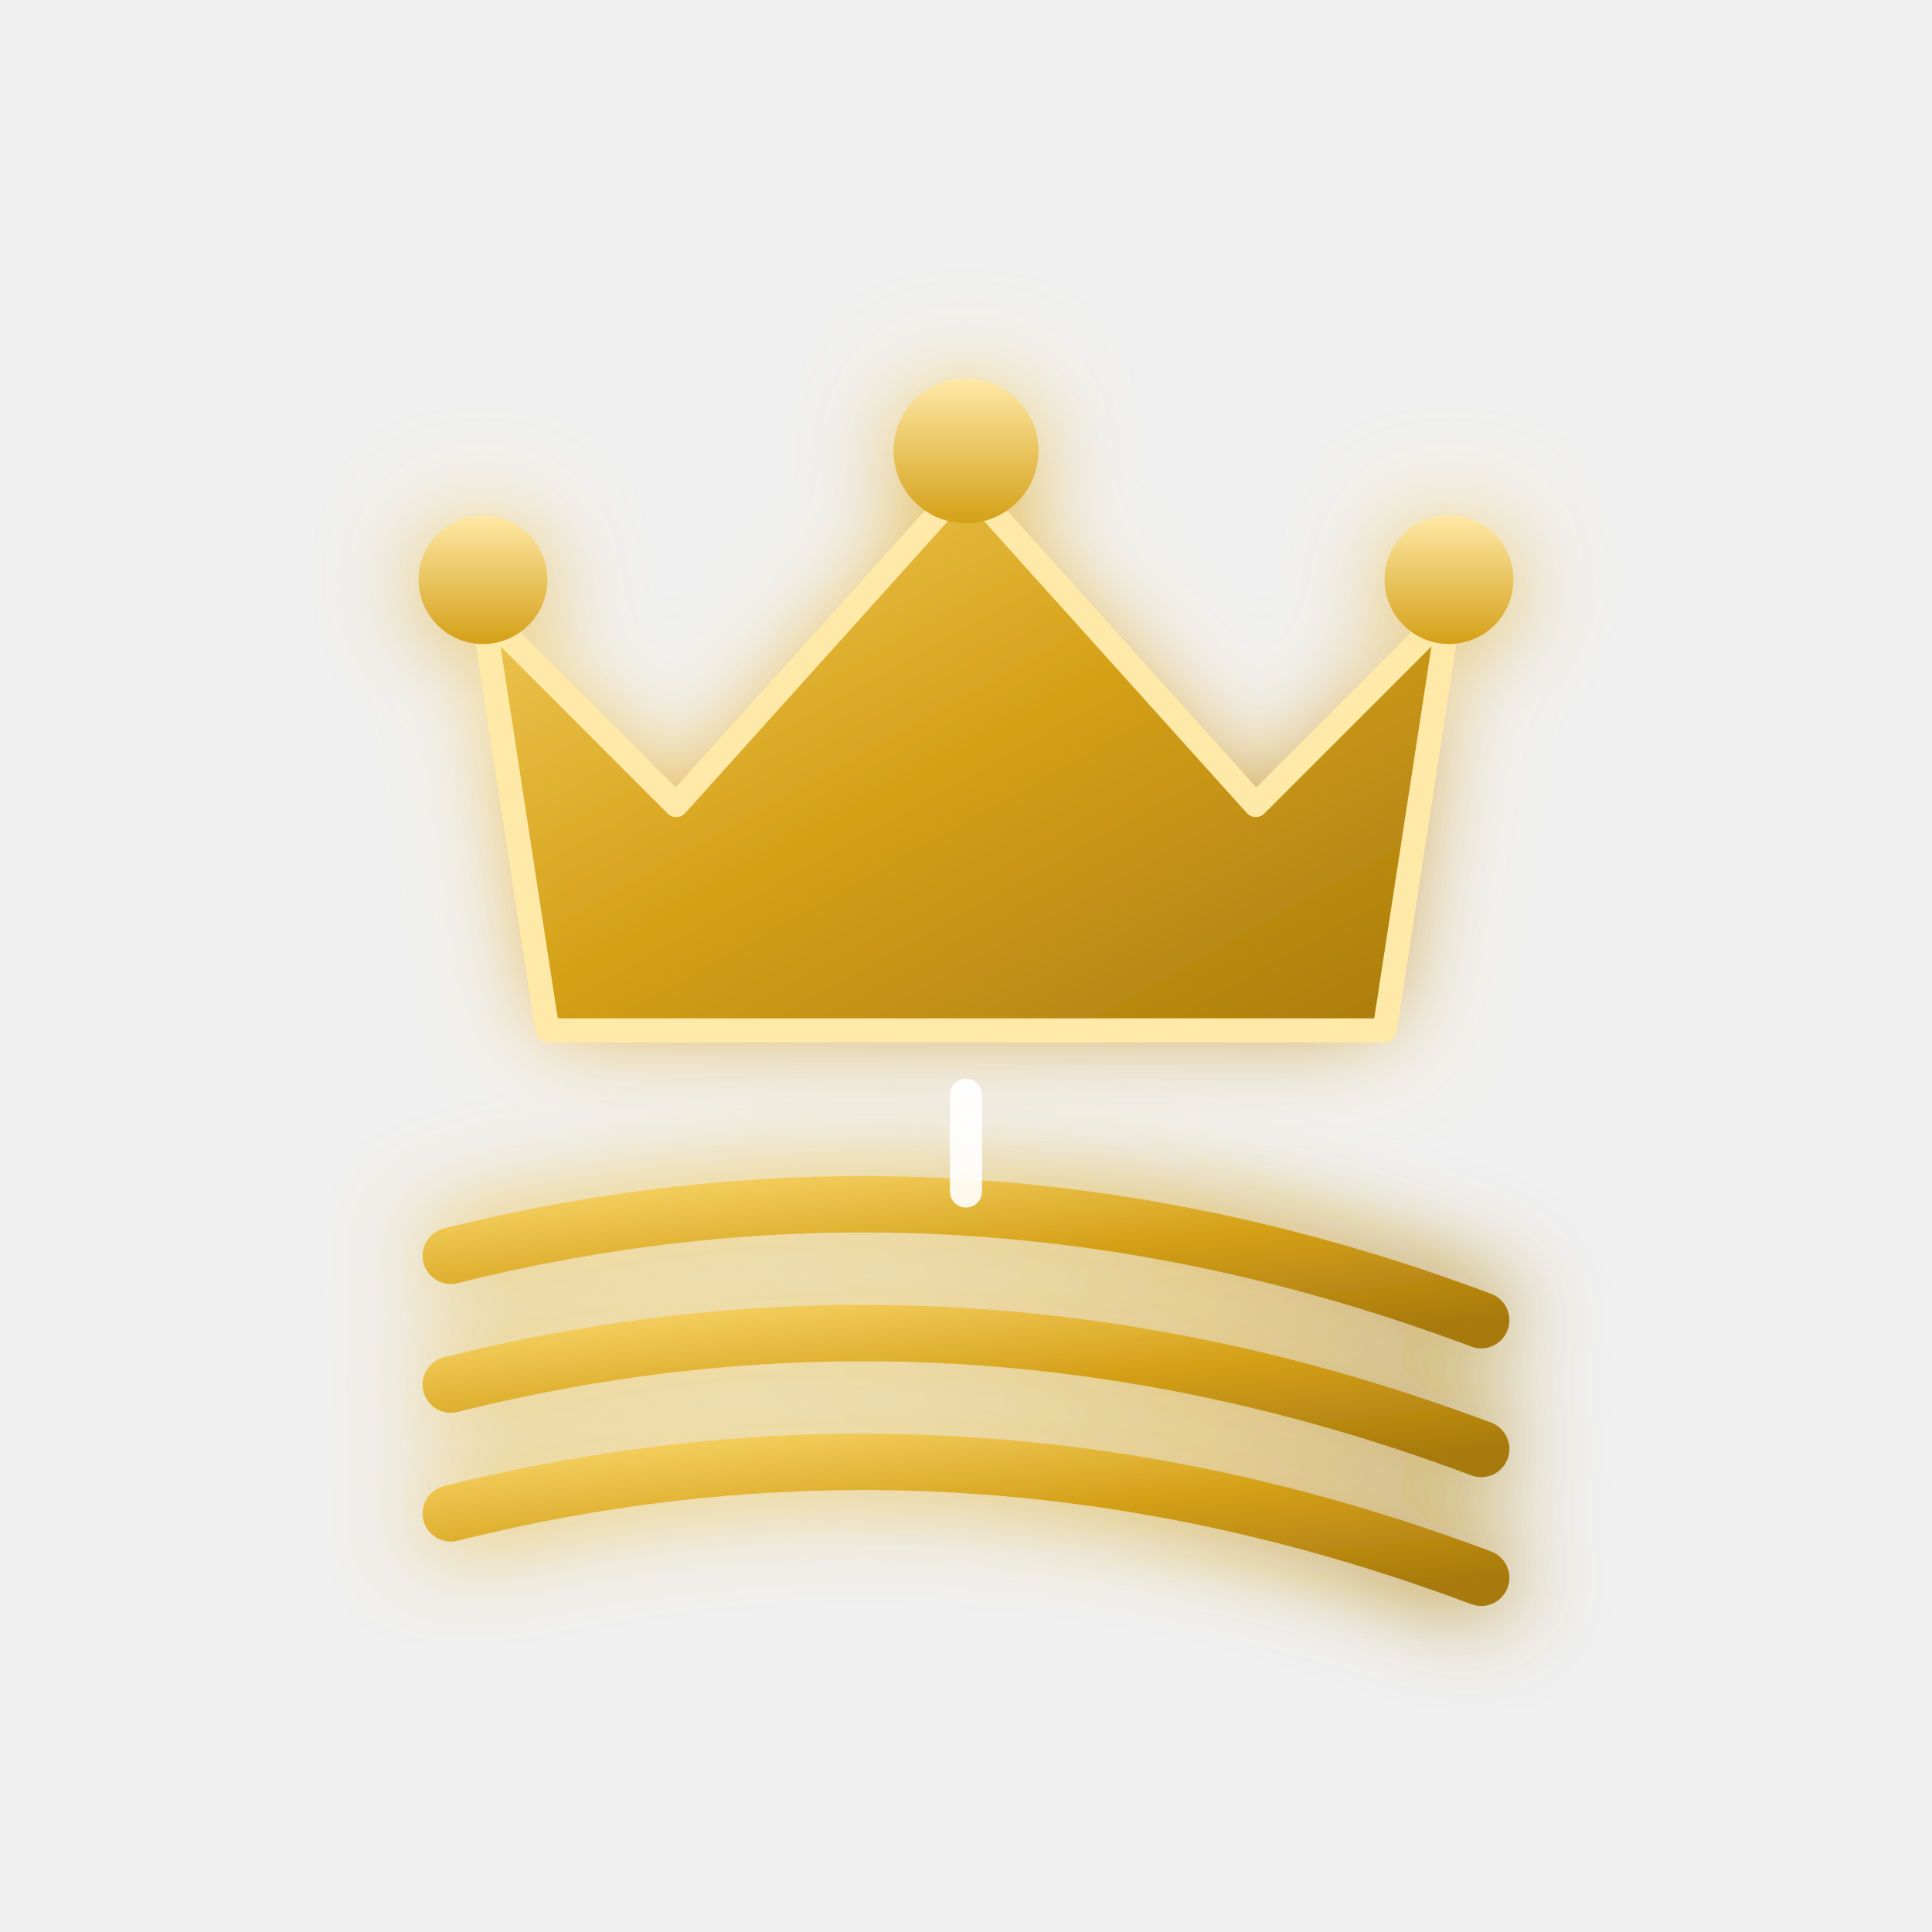
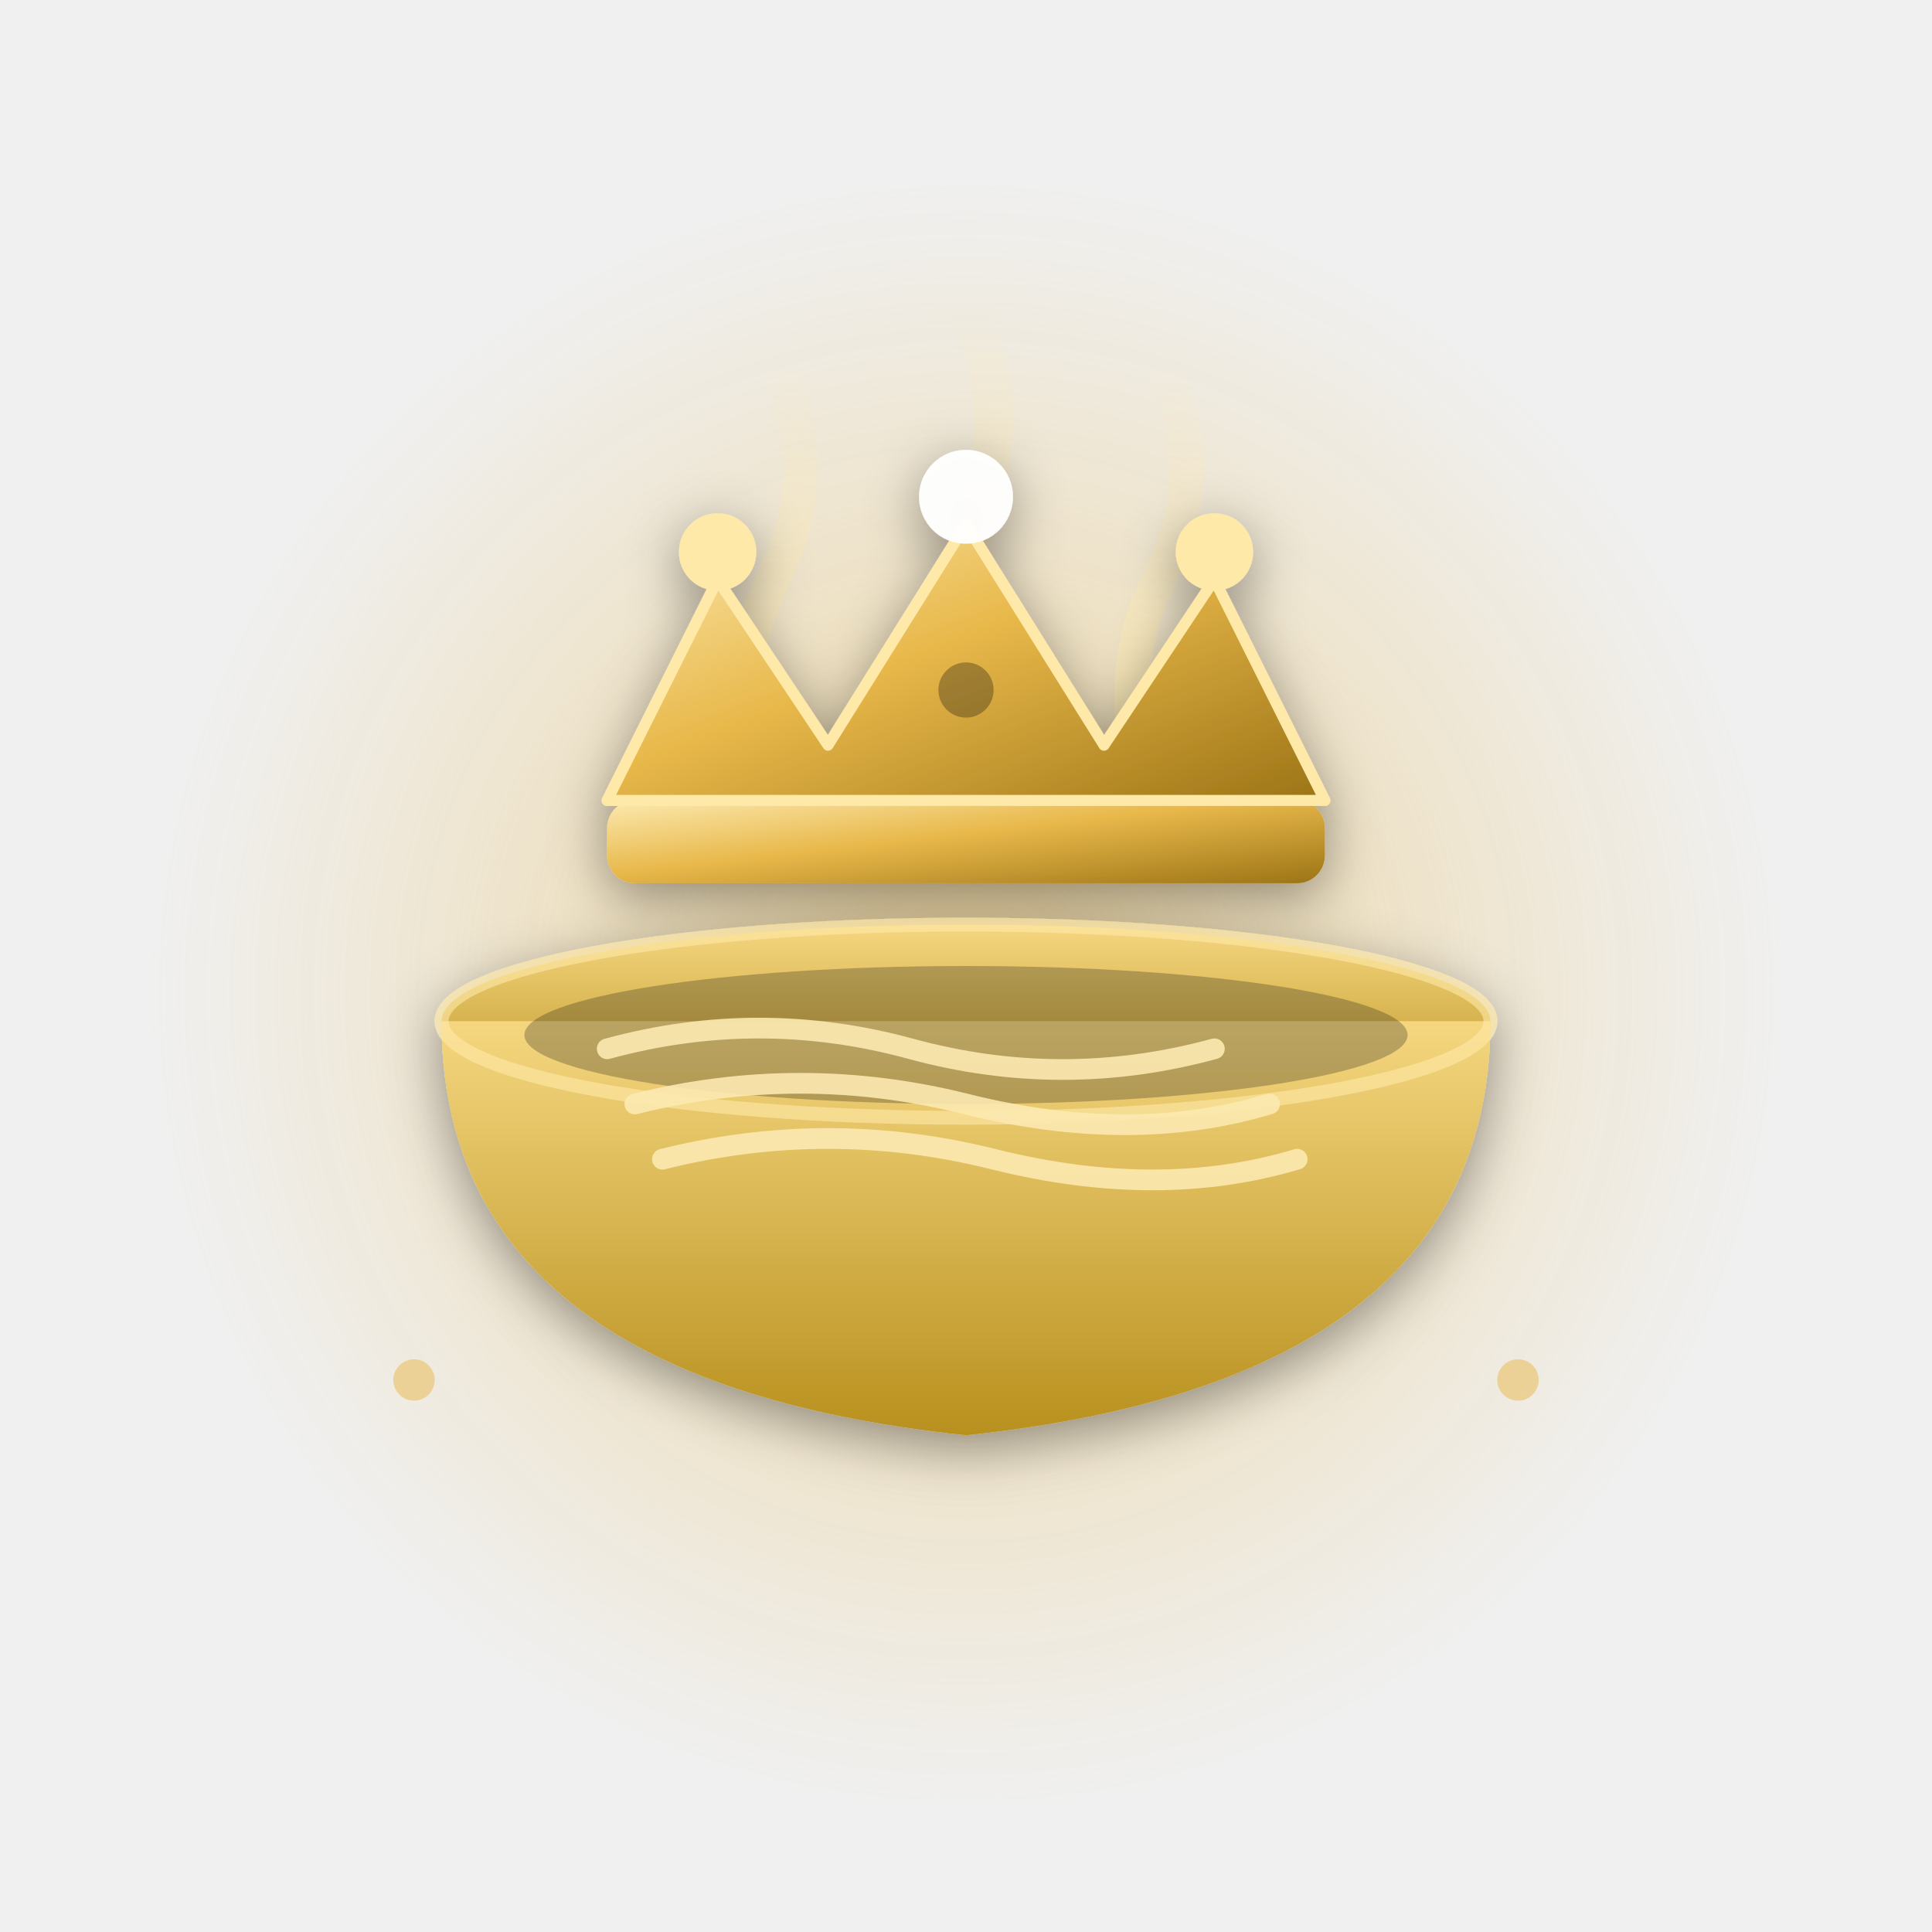
- <svg xmlns="http://www.w3.org/2000/svg" width="120" height="120" viewBox="0 0 120 120" fill="none">
+ <svg xmlns="http://www.w3.org/2000/svg" width="140" height="140" viewBox="0 0 140 140" fill="none">
  <defs>
-     <linearGradient id="goldGrad" x1="0%" y1="0%" x2="100%" y2="100%">
-       <stop offset="0%" stop-color="#F5D061" />
-       <stop offset="50%" stop-color="#D4A017" />
-       <stop offset="100%" stop-color="#A87A0E" />
+     <linearGradient id="crownGrad" x1="0%" y1="0%" x2="100%" y2="100%">
+       <stop offset="0%" stop-color="#FCE9B0" />
+       <stop offset="45%" stop-color="#E8B84A" />
+       <stop offset="100%" stop-color="#9C7416" />
    </linearGradient>
-     <linearGradient id="goldShine" x1="0%" y1="0%" x2="0%" y2="100%">
-       <stop offset="0%" stop-color="#FFE9A8" />
-       <stop offset="100%" stop-color="#D4A017" />
+     <linearGradient id="bowlGrad" x1="0%" y1="0%" x2="0%" y2="100%">
+       <stop offset="0%" stop-color="#F5D780" />
+       <stop offset="100%" stop-color="#B8901E" />
    </linearGradient>
-     <filter id="glow" x="-50%" y="-50%" width="200%" height="200%">
-       <feGaussianBlur stdDeviation="3" result="blur" />
+     <linearGradient id="steamGrad" x1="0%" y1="100%" x2="0%" y2="0%">
+       <stop offset="0%" stop-color="#FCE9B0" stop-opacity="0.9" />
+       <stop offset="100%" stop-color="#FCE9B0" stop-opacity="0" />
+     </linearGradient>
+     <radialGradient id="glowGrad" cx="50%" cy="50%" r="50%">
+       <stop offset="0%" stop-color="#E8B84A" stop-opacity="0.5" />
+       <stop offset="100%" stop-color="#E8B84A" stop-opacity="0" />
+     </radialGradient>
+     <filter id="softShadow" x="-50%" y="-50%" width="200%" height="200%">
+       <feGaussianBlur in="SourceAlpha" stdDeviation="2" />
+       <feOffset dx="0" dy="1" result="offsetblur" />
+       <feComponentTransfer>
+         <feFuncA type="linear" slope="0.4" />
+       </feComponentTransfer>
      <feMerge>
-         <feMergeNode in="blur" />
+         <feMergeNode />
        <feMergeNode in="SourceGraphic" />
      </feMerge>
    </filter>
  </defs>
-   <g filter="url(#glow)">
-     <path d="M30 38 L42 50 L60 30 L78 50 L90 38 L86 64 L34 64 Z" fill="url(#goldGrad)" stroke="#FFE9A8" stroke-width="1.5" stroke-linejoin="round" />
-     <circle cx="30" cy="36" r="4" fill="url(#goldShine)" />
-     <circle cx="60" cy="28" r="4.5" fill="url(#goldShine)" />
-     <circle cx="90" cy="36" r="4" fill="url(#goldShine)" />
+   <circle cx="70" cy="72" r="60" fill="url(#glowGrad)" />
+   <g opacity="0.85">
+     <path d="M 56 60 Q 52 50 56 42 Q 60 34 56 26" stroke="url(#steamGrad)" stroke-width="2.5" stroke-linecap="round" fill="none" />
+     <path d="M 70 58 Q 66 48 70 40 Q 74 30 70 22" stroke="url(#steamGrad)" stroke-width="2.8" stroke-linecap="round" fill="none" />
+     <path d="M 84 60 Q 80 50 84 42 Q 88 34 84 26" stroke="url(#steamGrad)" stroke-width="2.5" stroke-linecap="round" fill="none" />
  </g>
-   <g stroke="url(#goldGrad)" stroke-width="3.5" stroke-linecap="round" fill="none" filter="url(#glow)">
-     <path d="M28 78 Q60 70 92 82" />
-     <path d="M28 86 Q60 78 92 90" />
-     <path d="M28 94 Q60 86 92 98" />
+   <g filter="url(#softShadow)">
+     <rect x="44" y="58" width="52" height="6" rx="2" fill="url(#crownGrad)" />
+     <path d="M 44 58 L 52 42 L 60 54 L 70 38 L 80 54 L 88 42 L 96 58 Z" fill="url(#crownGrad)" stroke="#FFE9A8" stroke-width="0.8" stroke-linejoin="round" />
+     <circle cx="52" cy="40" r="2.8" fill="#FFE9A8" />
+     <circle cx="70" cy="36" r="3.4" fill="#FFFFFF" opacity="0.95" />
+     <circle cx="88" cy="40" r="2.8" fill="#FFE9A8" />
+     <circle cx="70" cy="50" r="2" fill="#0B0B0B" opacity="0.3" />
  </g>
-   <g stroke="#FFFFFF" stroke-width="2" stroke-linecap="round" opacity="0.9">
-     <line x1="60" y1="68" x2="60" y2="74" />
+   <g filter="url(#softShadow)">
+     <ellipse cx="70" cy="74" rx="38" ry="7" fill="url(#bowlGrad)" />
+     <path d="M 32 74 Q 32 100 70 104 Q 108 100 108 74 Z" fill="url(#bowlGrad)" />
+     <ellipse cx="70" cy="74" rx="38" ry="7" fill="none" stroke="#FFE9A8" stroke-width="1" opacity="0.6" />
+     <ellipse cx="70" cy="75" rx="32" ry="5" fill="#0B0B0B" opacity="0.25" />
+     <g stroke="#FCE9B0" stroke-width="1.5" stroke-linecap="round" fill="none" opacity="0.9">
+       <path d="M 44 76 Q 55 73 66 76 Q 77 79 88 76" />
+       <path d="M 46 80 Q 58 77 70 80 Q 82 83 92 80" />
+       <path d="M 48 84 Q 60 81 72 84 Q 84 87 94 84" />
+     </g>
  </g>
+   <circle cx="30" cy="100" r="1.5" fill="#E8B84A" opacity="0.5" />
+   <circle cx="110" cy="100" r="1.5" fill="#E8B84A" opacity="0.5" />
</svg>
